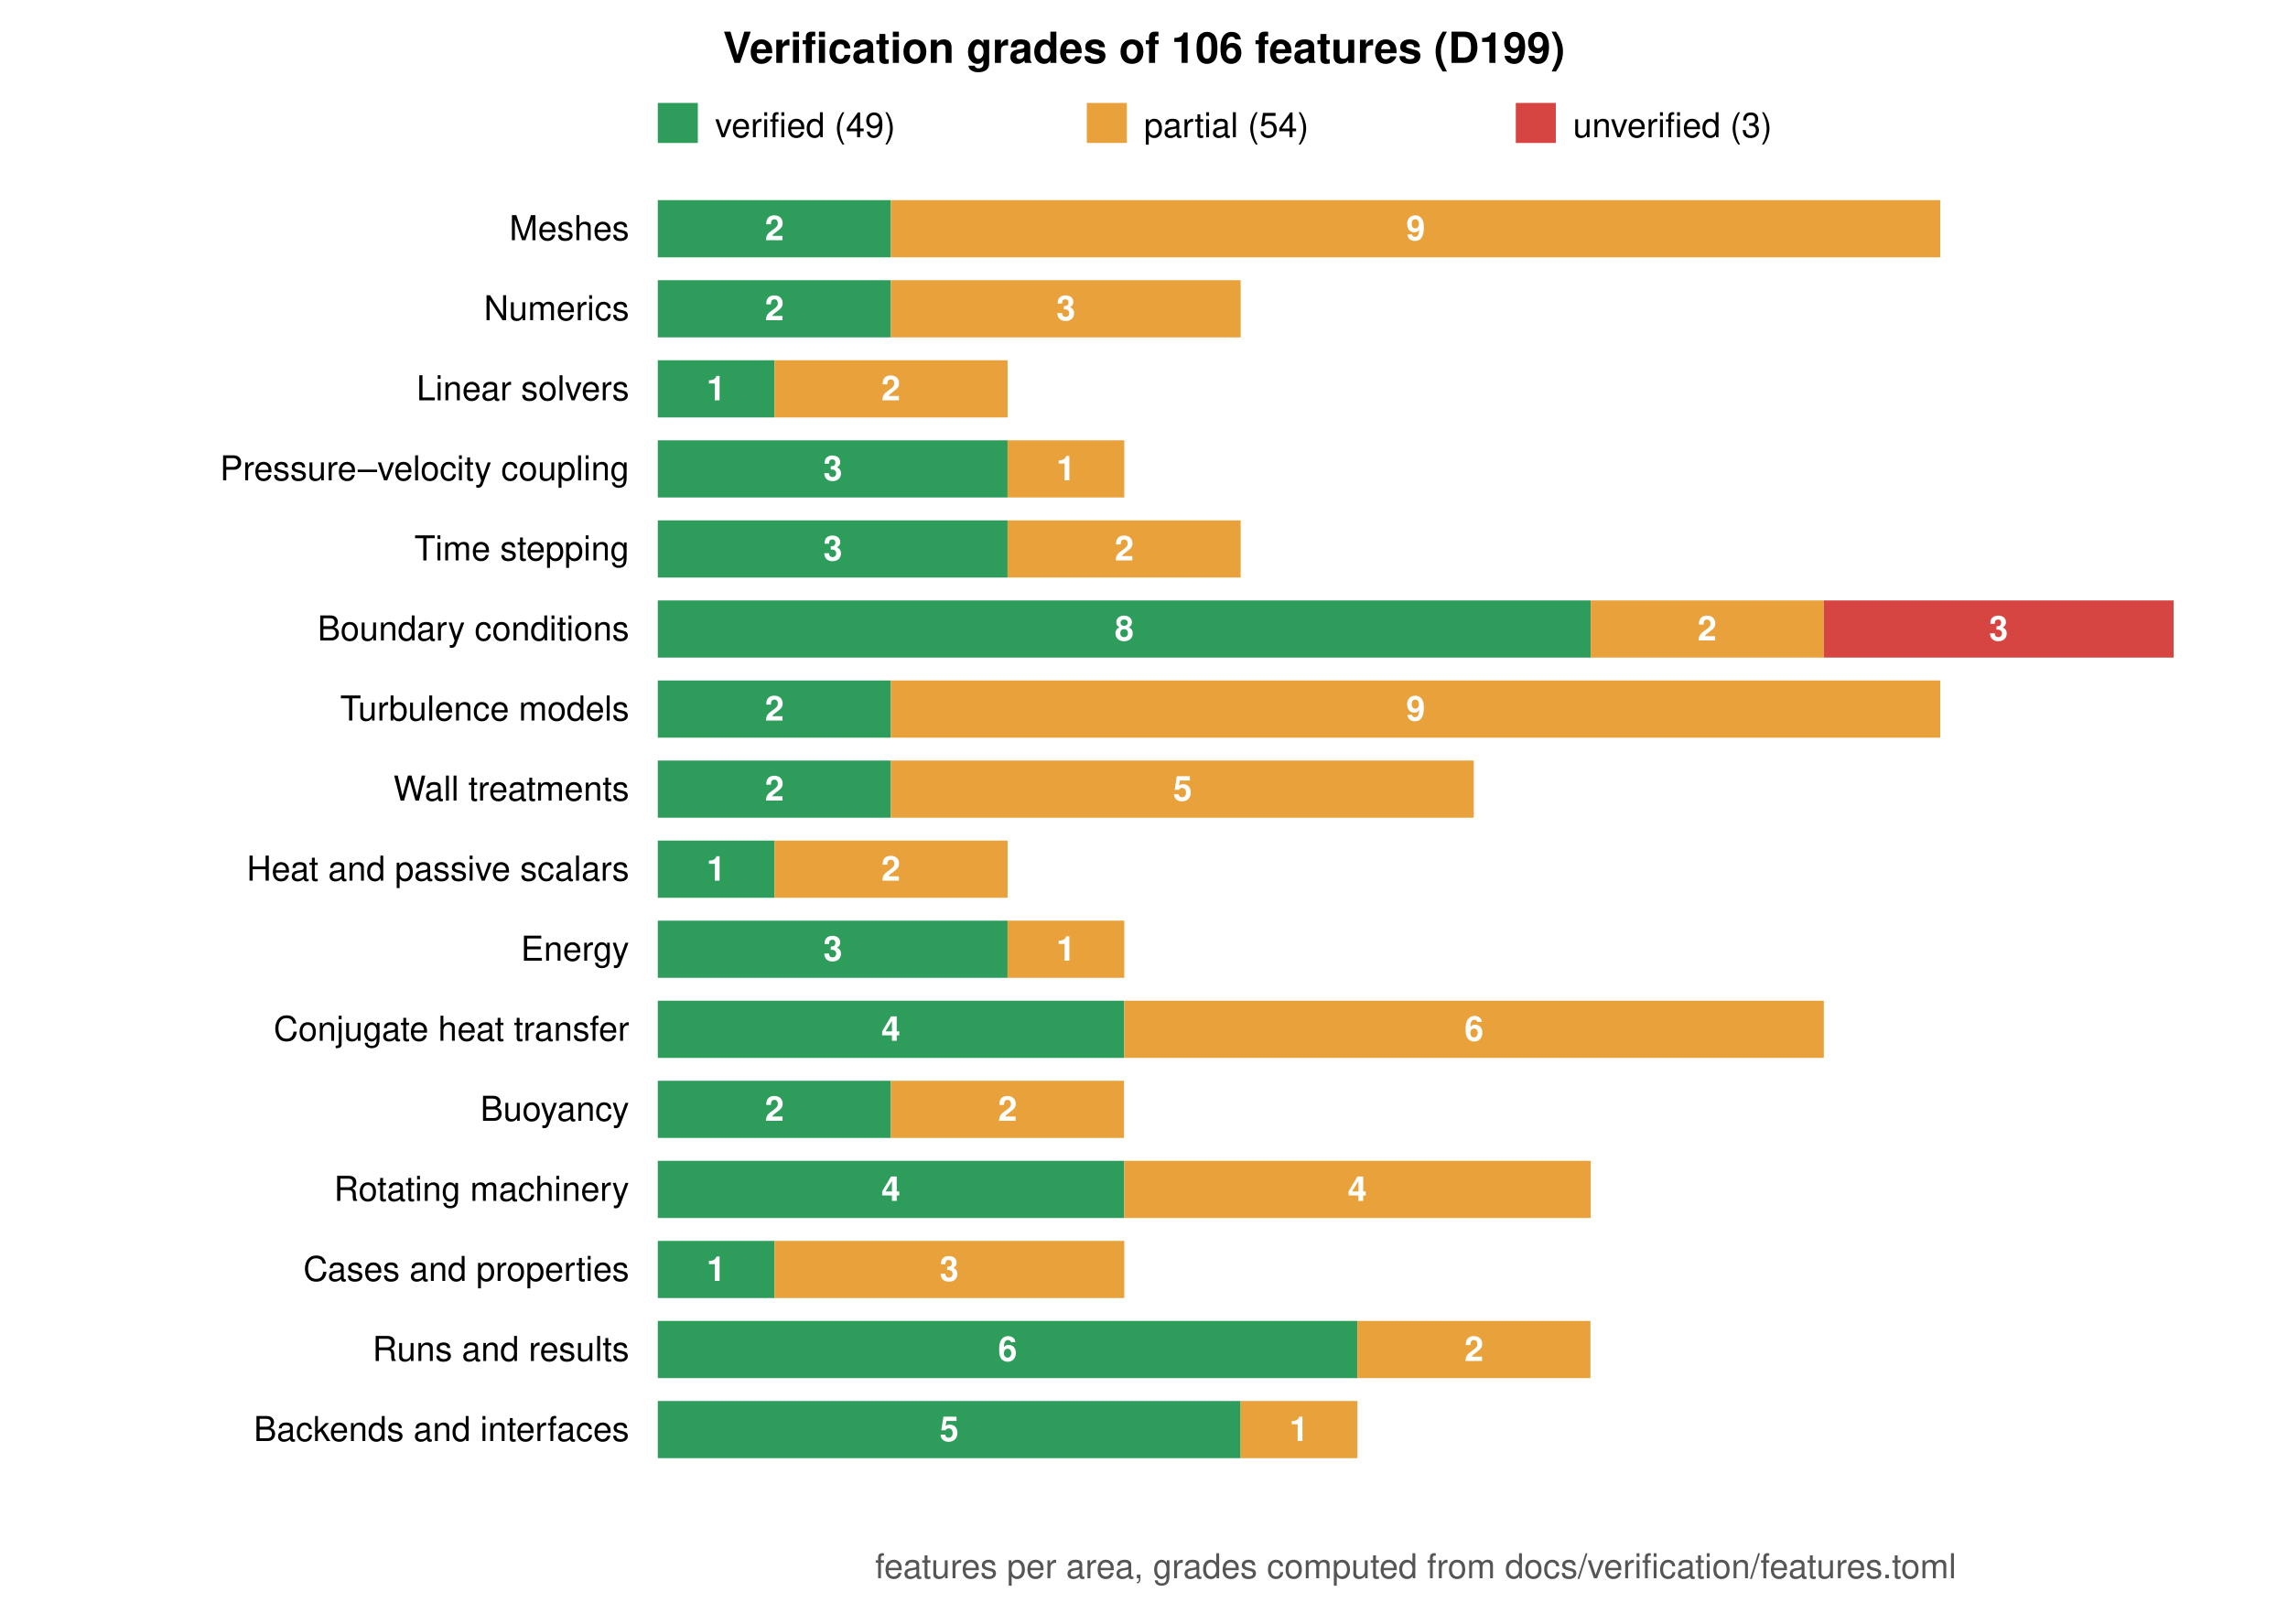
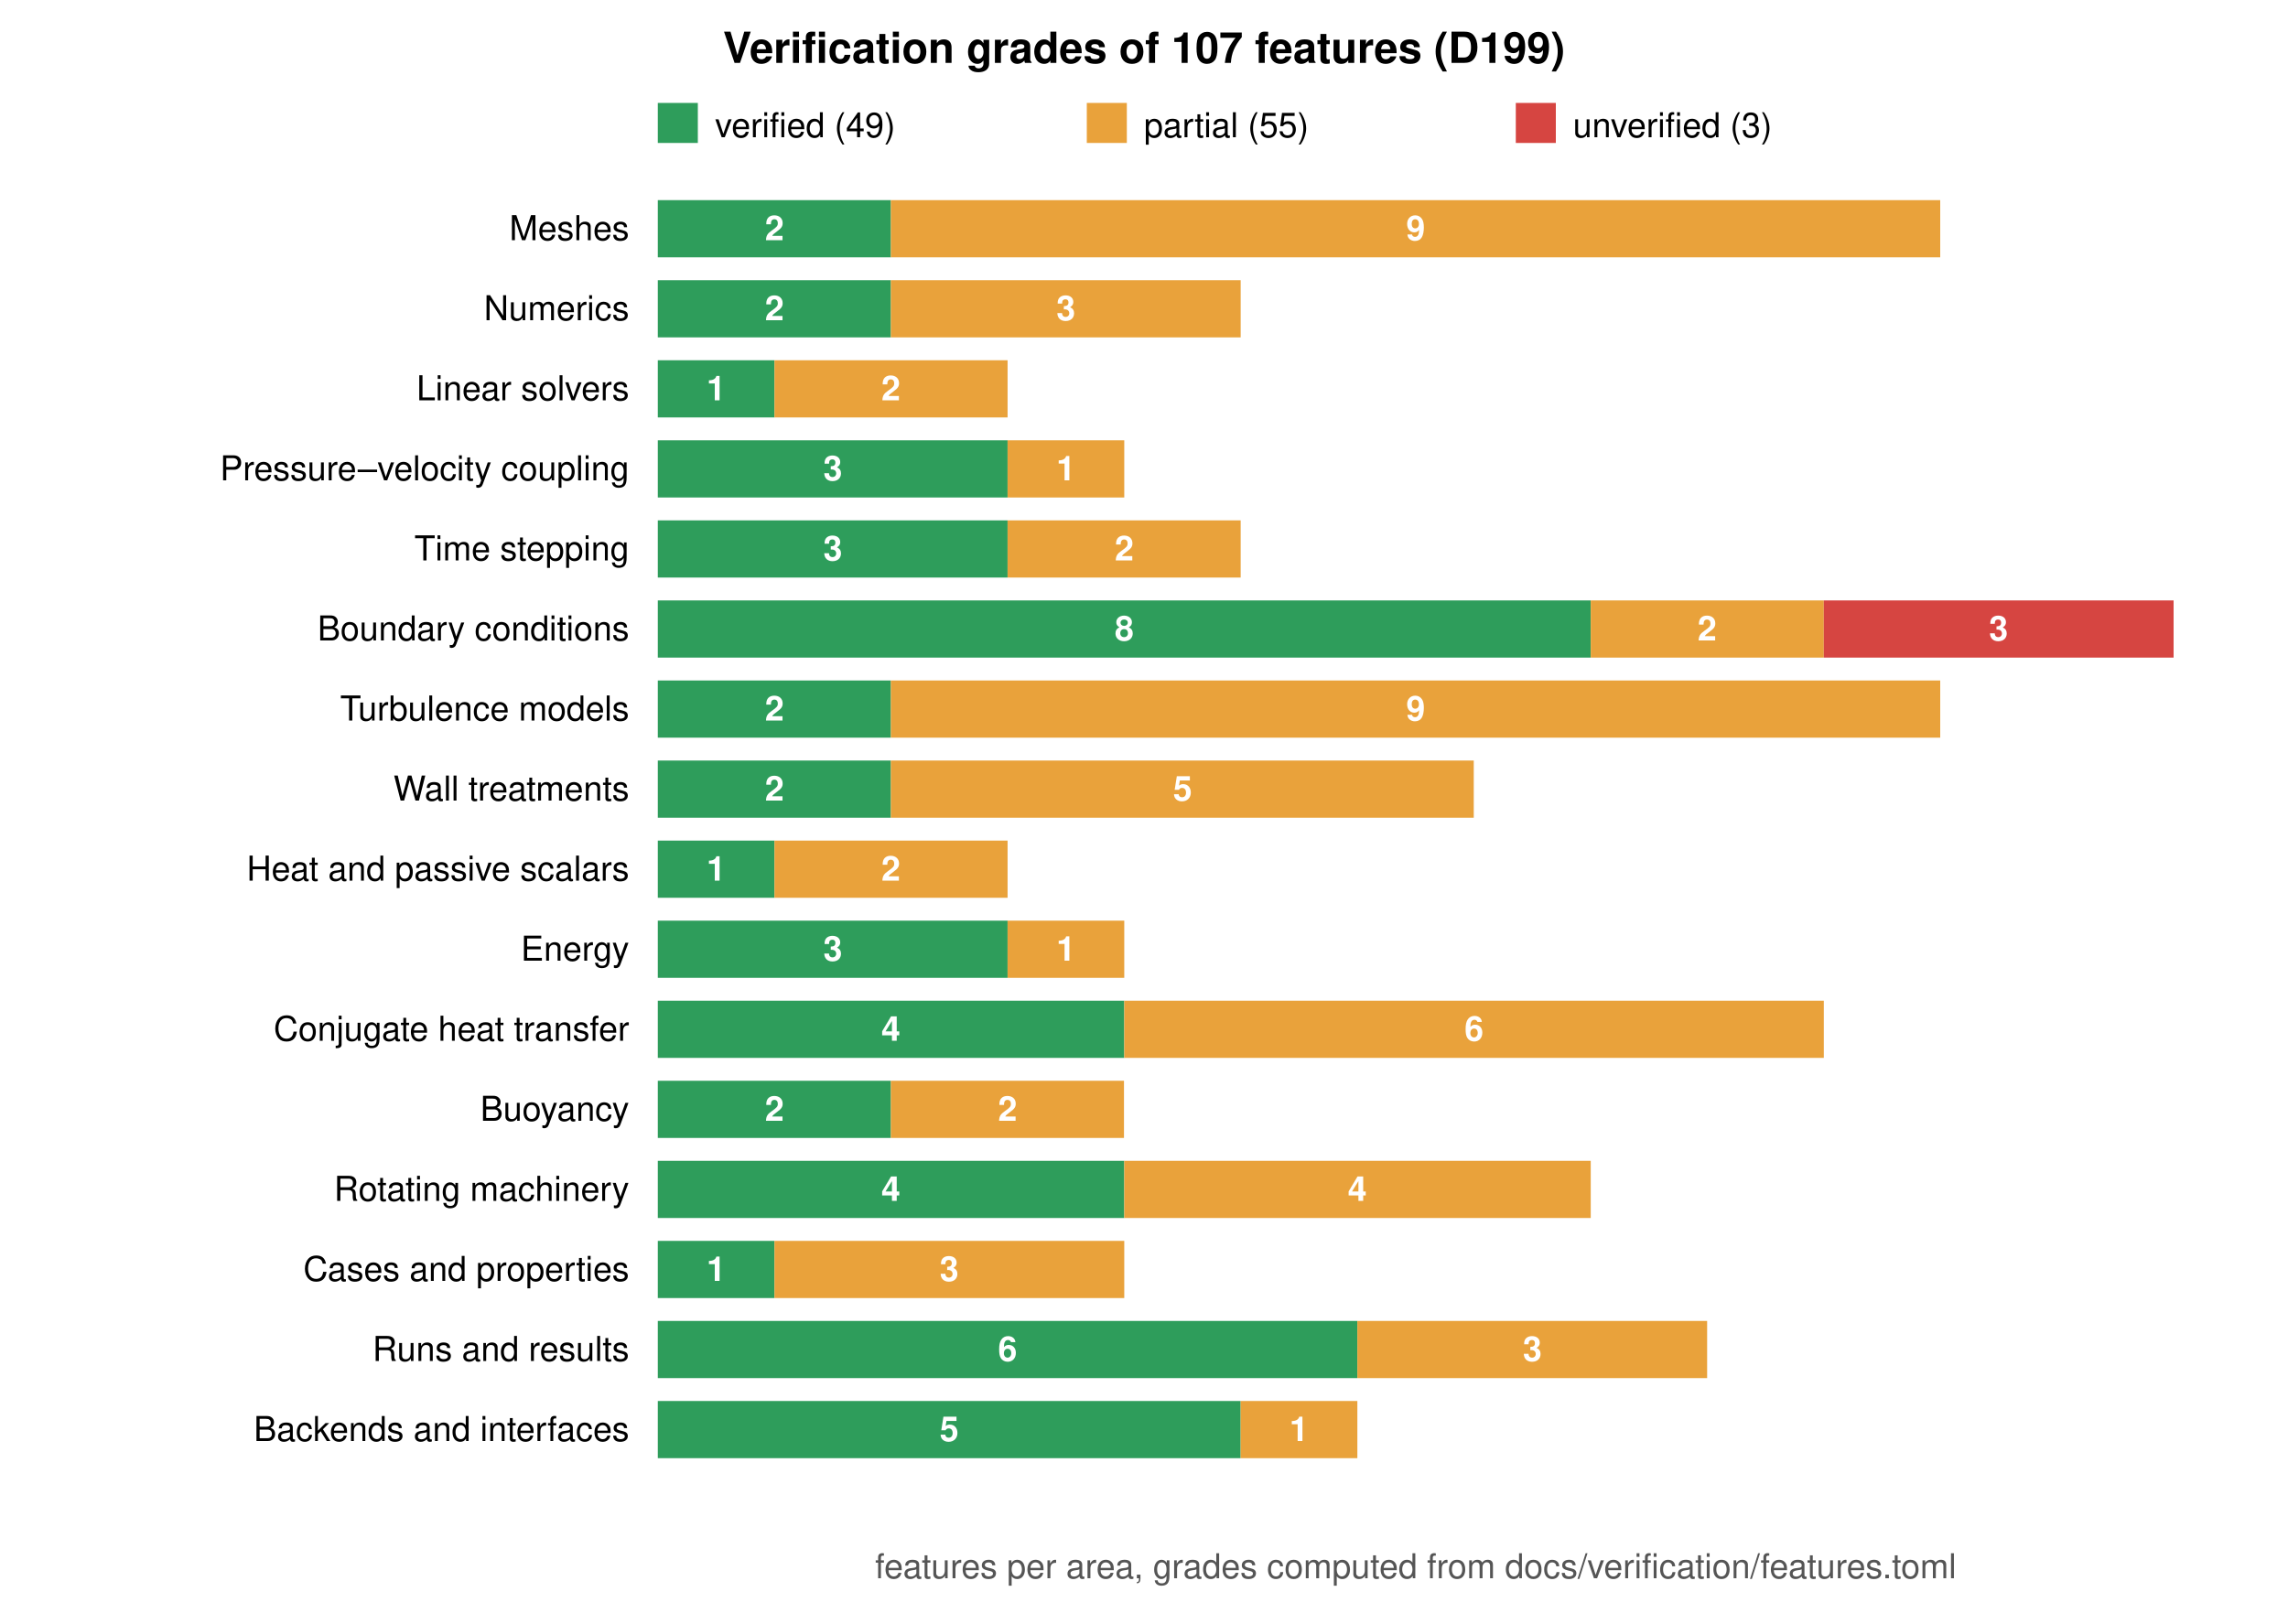
<svg xmlns="http://www.w3.org/2000/svg" viewBox="0 0 800 568" width="800" height="568" font-family="Helvetica, Arial, sans-serif" font-size="12">
  <rect width="800" height="568" fill="white" />
-   <text x="400.0" y="22" text-anchor="middle" font-size="15" font-weight="bold">Verification grades of 106 features (D199)</text>
+   <text x="400.0" y="22" text-anchor="middle" font-size="15" font-weight="bold">Verification grades of 107 features (D199)</text>
  <rect x="230" y="36" width="14" height="14" fill="#2e9d5b" />
  <text x="250" y="48">verified (49)</text>
  <rect x="380" y="36" width="14" height="14" fill="#e9a23b" />
-   <text x="400" y="48">partial (54)</text>
+   <text x="400" y="48">partial (55)</text>
  <rect x="530" y="36" width="14" height="14" fill="#d64541" />
  <text x="550" y="48">unverified (3)</text>
  <text x="220" y="84.0" text-anchor="end">Meshes</text>
  <rect x="230.0" y="70" width="81.5" height="20" fill="#2e9d5b" />
  <text x="270.8" y="84.0" text-anchor="middle" fill="white" font-weight="bold">2</text>
  <rect x="311.5" y="70" width="366.9" height="20" fill="#e9a23b" />
  <text x="495.0" y="84.0" text-anchor="middle" fill="white" font-weight="bold">9</text>
  <text x="220" y="112.0" text-anchor="end">Numerics</text>
  <rect x="230.0" y="98" width="81.5" height="20" fill="#2e9d5b" />
  <text x="270.8" y="112.0" text-anchor="middle" fill="white" font-weight="bold">2</text>
  <rect x="311.5" y="98" width="122.3" height="20" fill="#e9a23b" />
  <text x="372.7" y="112.0" text-anchor="middle" fill="white" font-weight="bold">3</text>
  <text x="220" y="140.0" text-anchor="end">Linear solvers</text>
  <rect x="230.0" y="126" width="40.8" height="20" fill="#2e9d5b" />
  <text x="250.4" y="140.0" text-anchor="middle" fill="white" font-weight="bold">1</text>
  <rect x="270.8" y="126" width="81.5" height="20" fill="#e9a23b" />
  <text x="311.5" y="140.0" text-anchor="middle" fill="white" font-weight="bold">2</text>
  <text x="220" y="168.0" text-anchor="end">Pressure–velocity coupling</text>
  <rect x="230.0" y="154" width="122.3" height="20" fill="#2e9d5b" />
  <text x="291.2" y="168.0" text-anchor="middle" fill="white" font-weight="bold">3</text>
  <rect x="352.3" y="154" width="40.8" height="20" fill="#e9a23b" />
  <text x="372.7" y="168.0" text-anchor="middle" fill="white" font-weight="bold">1</text>
  <text x="220" y="196.0" text-anchor="end">Time stepping</text>
  <rect x="230.0" y="182" width="122.3" height="20" fill="#2e9d5b" />
  <text x="291.2" y="196.0" text-anchor="middle" fill="white" font-weight="bold">3</text>
  <rect x="352.3" y="182" width="81.5" height="20" fill="#e9a23b" />
  <text x="393.1" y="196.0" text-anchor="middle" fill="white" font-weight="bold">2</text>
  <text x="220" y="224.0" text-anchor="end">Boundary conditions</text>
  <rect x="230.0" y="210" width="326.2" height="20" fill="#2e9d5b" />
  <text x="393.1" y="224.0" text-anchor="middle" fill="white" font-weight="bold">8</text>
  <rect x="556.2" y="210" width="81.5" height="20" fill="#e9a23b" />
  <text x="596.9" y="224.0" text-anchor="middle" fill="white" font-weight="bold">2</text>
  <rect x="637.7" y="210" width="122.3" height="20" fill="#d64541" />
  <text x="698.8" y="224.0" text-anchor="middle" fill="white" font-weight="bold">3</text>
  <text x="220" y="252.0" text-anchor="end">Turbulence models</text>
  <rect x="230.0" y="238" width="81.5" height="20" fill="#2e9d5b" />
  <text x="270.8" y="252.0" text-anchor="middle" fill="white" font-weight="bold">2</text>
  <rect x="311.5" y="238" width="366.9" height="20" fill="#e9a23b" />
  <text x="495.0" y="252.0" text-anchor="middle" fill="white" font-weight="bold">9</text>
  <text x="220" y="280.0" text-anchor="end">Wall treatments</text>
  <rect x="230.0" y="266" width="81.5" height="20" fill="#2e9d5b" />
  <text x="270.8" y="280.0" text-anchor="middle" fill="white" font-weight="bold">2</text>
  <rect x="311.5" y="266" width="203.8" height="20" fill="#e9a23b" />
  <text x="413.5" y="280.0" text-anchor="middle" fill="white" font-weight="bold">5</text>
  <text x="220" y="308.0" text-anchor="end">Heat and passive scalars</text>
  <rect x="230.0" y="294" width="40.8" height="20" fill="#2e9d5b" />
  <text x="250.4" y="308.0" text-anchor="middle" fill="white" font-weight="bold">1</text>
  <rect x="270.8" y="294" width="81.5" height="20" fill="#e9a23b" />
  <text x="311.5" y="308.0" text-anchor="middle" fill="white" font-weight="bold">2</text>
  <text x="220" y="336.0" text-anchor="end">Energy</text>
  <rect x="230.0" y="322" width="122.3" height="20" fill="#2e9d5b" />
  <text x="291.2" y="336.0" text-anchor="middle" fill="white" font-weight="bold">3</text>
  <rect x="352.3" y="322" width="40.8" height="20" fill="#e9a23b" />
  <text x="372.7" y="336.0" text-anchor="middle" fill="white" font-weight="bold">1</text>
  <text x="220" y="364.0" text-anchor="end">Conjugate heat transfer</text>
  <rect x="230.0" y="350" width="163.1" height="20" fill="#2e9d5b" />
  <text x="311.5" y="364.0" text-anchor="middle" fill="white" font-weight="bold">4</text>
  <rect x="393.1" y="350" width="244.6" height="20" fill="#e9a23b" />
  <text x="515.4" y="364.0" text-anchor="middle" fill="white" font-weight="bold">6</text>
  <text x="220" y="392.0" text-anchor="end">Buoyancy</text>
  <rect x="230.0" y="378" width="81.5" height="20" fill="#2e9d5b" />
  <text x="270.8" y="392.0" text-anchor="middle" fill="white" font-weight="bold">2</text>
  <rect x="311.5" y="378" width="81.5" height="20" fill="#e9a23b" />
  <text x="352.3" y="392.0" text-anchor="middle" fill="white" font-weight="bold">2</text>
  <text x="220" y="420.0" text-anchor="end">Rotating machinery</text>
  <rect x="230.0" y="406" width="163.1" height="20" fill="#2e9d5b" />
  <text x="311.5" y="420.0" text-anchor="middle" fill="white" font-weight="bold">4</text>
  <rect x="393.1" y="406" width="163.1" height="20" fill="#e9a23b" />
  <text x="474.6" y="420.0" text-anchor="middle" fill="white" font-weight="bold">4</text>
  <text x="220" y="448.0" text-anchor="end">Cases and properties</text>
  <rect x="230.0" y="434" width="40.8" height="20" fill="#2e9d5b" />
  <text x="250.4" y="448.0" text-anchor="middle" fill="white" font-weight="bold">1</text>
  <rect x="270.8" y="434" width="122.3" height="20" fill="#e9a23b" />
  <text x="331.9" y="448.0" text-anchor="middle" fill="white" font-weight="bold">3</text>
  <text x="220" y="476.0" text-anchor="end">Runs and results</text>
  <rect x="230.0" y="462" width="244.6" height="20" fill="#2e9d5b" />
  <text x="352.3" y="476.0" text-anchor="middle" fill="white" font-weight="bold">6</text>
-   <rect x="474.6" y="462" width="81.5" height="20" fill="#e9a23b" />
-   <text x="515.4" y="476.0" text-anchor="middle" fill="white" font-weight="bold">2</text>
+   <rect x="474.6" y="462" width="122.3" height="20" fill="#e9a23b" />
+   <text x="535.8" y="476.0" text-anchor="middle" fill="white" font-weight="bold">3</text>
  <text x="220" y="504.0" text-anchor="end">Backends and interfaces</text>
  <rect x="230.0" y="490" width="203.8" height="20" fill="#2e9d5b" />
  <text x="331.9" y="504.0" text-anchor="middle" fill="white" font-weight="bold">5</text>
  <rect x="433.8" y="490" width="40.8" height="20" fill="#e9a23b" />
  <text x="454.2" y="504.0" text-anchor="middle" fill="white" font-weight="bold">1</text>
  <text x="495.0" y="552" text-anchor="middle" fill="#555">features per area, grades computed from docs/verification/features.toml</text>
</svg>
